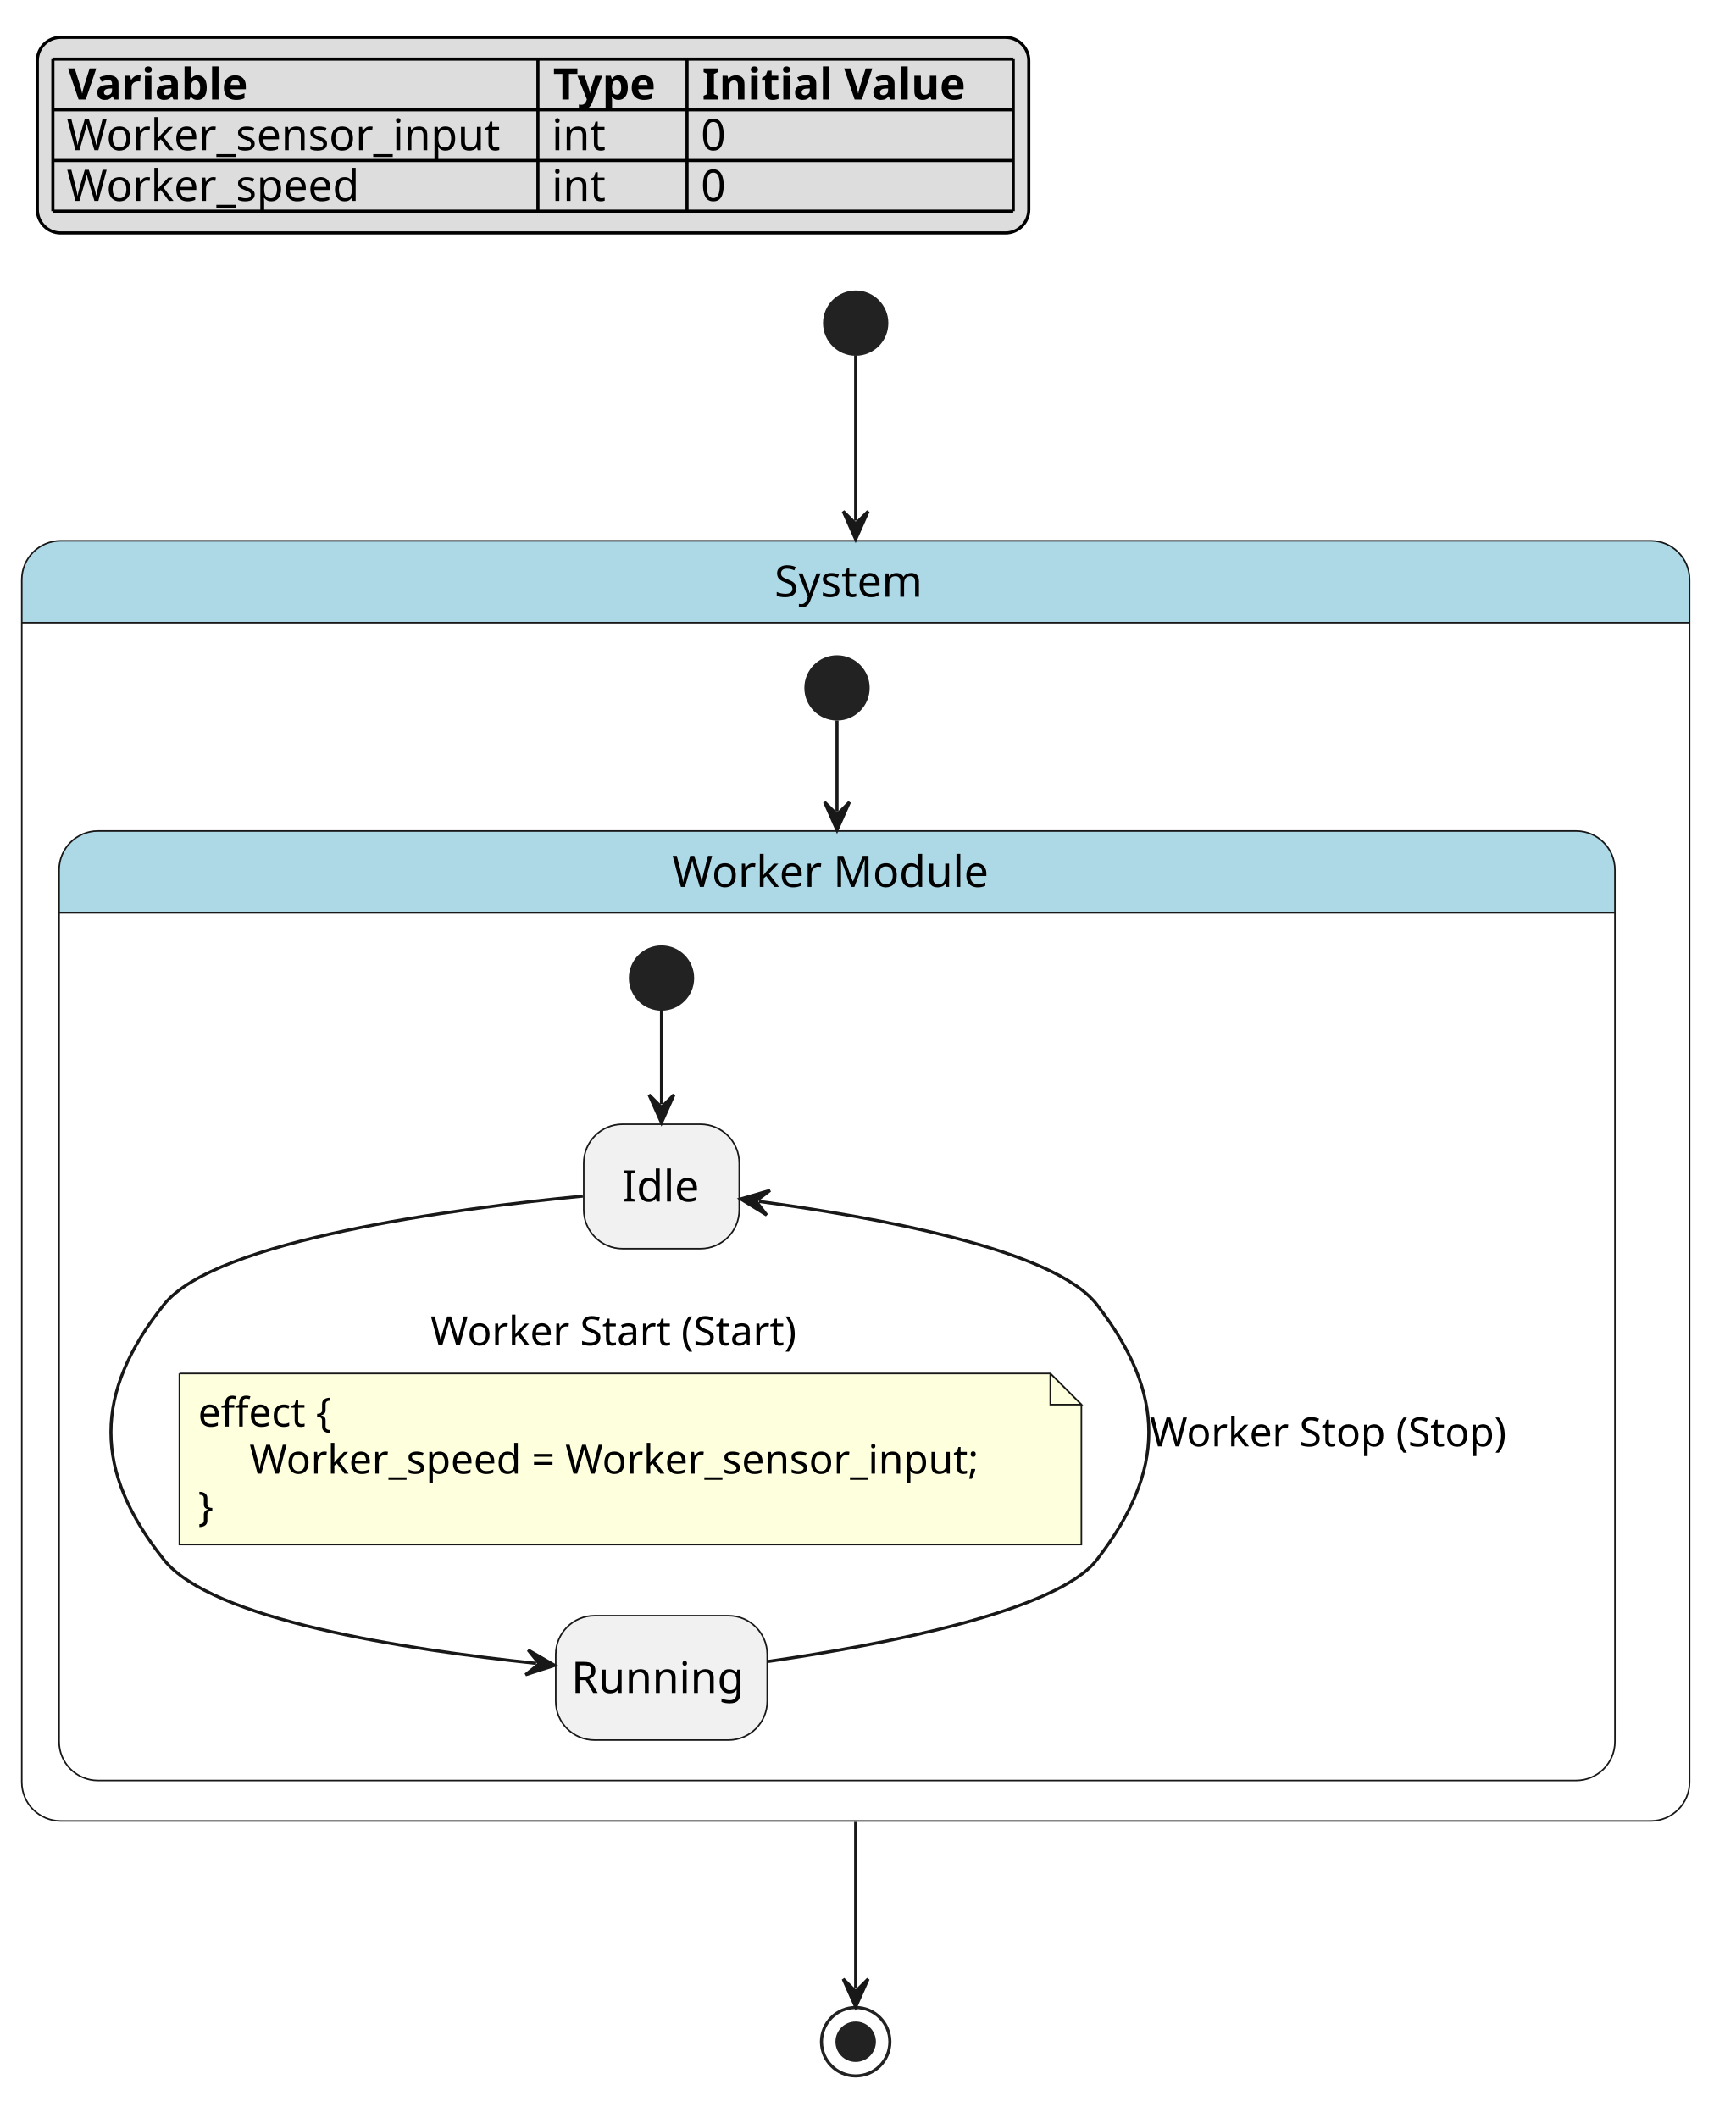
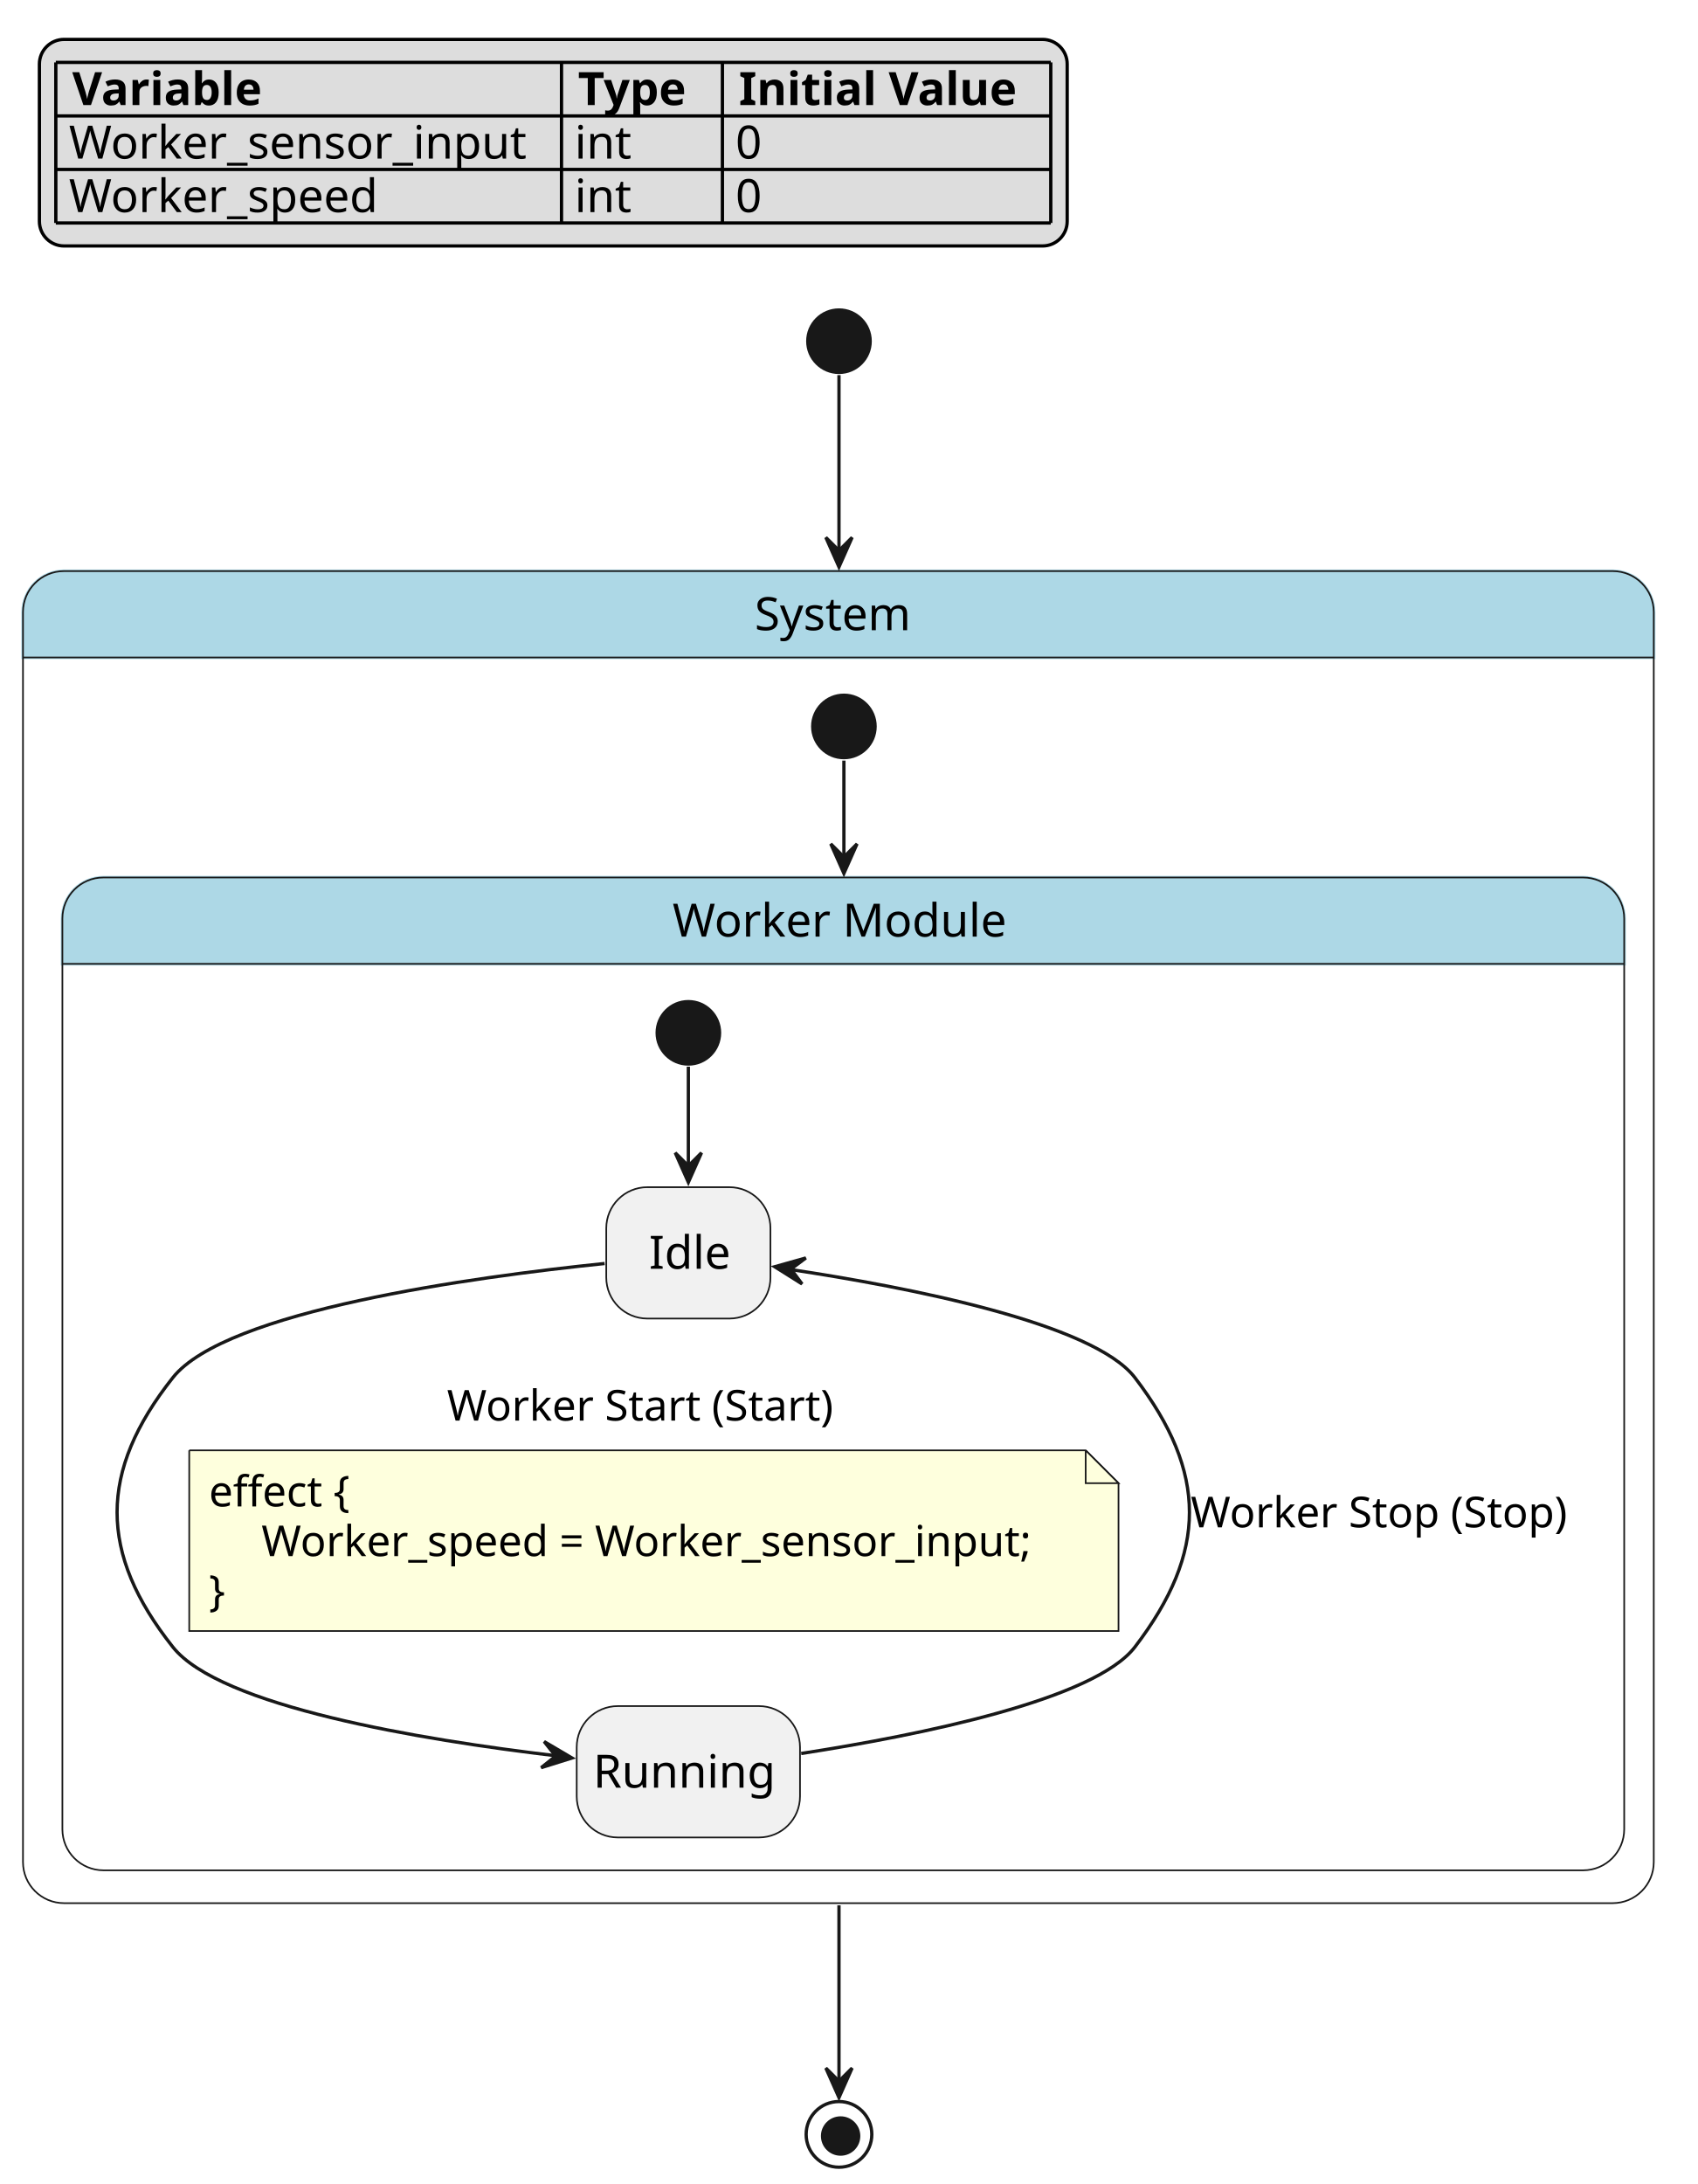
- <svg xmlns="http://www.w3.org/2000/svg" contentStyleType="text/css" data-diagram-type="STATE" height="681px" preserveAspectRatio="none" style="width:558px;height:681px;background:#FFFFFF;" version="1.1" viewBox="0 0 558 681" width="558px" zoomAndPan="magnify">
+ <svg xmlns="http://www.w3.org/2000/svg" contentStyleType="text/css" height="665px" preserveAspectRatio="none" style="width:517px;height:665px;background:#FFFFFF;" version="1.1" viewBox="0 0 517 665" width="517px" zoomAndPan="magnify">
  <defs />
  <g>
-     <g class="legend" data-source-line="10">
-       <rect fill="#DDDDDD" height="62.891" rx="7.5" ry="7.5" style="stroke:#000000;stroke-width:1;" width="318.766" x="12" y="12" />
-       <text fill="#000000" font-family="sans-serif" font-size="14" font-weight="700" lengthAdjust="spacing" textLength="65.748" x="21.874" y="31.995">Variable</text>
-       <text fill="#000000" font-family="sans-serif" font-size="14" font-weight="700" lengthAdjust="spacing" textLength="38.192" x="177.822" y="31.995">Type</text>
-       <text fill="#000000" font-family="sans-serif" font-size="14" font-weight="700" lengthAdjust="spacing" textLength="95.129" x="225.763" y="31.995">Initial Value</text>
-       <text fill="#000000" font-family="sans-serif" font-size="14" lengthAdjust="spacing" textLength="147.048" x="21.45" y="48.292">Worker_sensor_input</text>
-       <text fill="#000000" font-family="sans-serif" font-size="14" lengthAdjust="spacing" textLength="18.252" x="177.398" y="48.292">int</text>
-       <text fill="#000000" font-family="sans-serif" font-size="14" lengthAdjust="spacing" textLength="8.907" x="225.339" y="48.292">0</text>
-       <text fill="#000000" font-family="sans-serif" font-size="14" lengthAdjust="spacing" textLength="99.935" x="21.45" y="64.589">Worker_speed</text>
-       <text fill="#000000" font-family="sans-serif" font-size="14" lengthAdjust="spacing" textLength="18.252" x="177.398" y="64.589">int</text>
-       <text fill="#000000" font-family="sans-serif" font-size="14" lengthAdjust="spacing" textLength="8.907" x="225.339" y="64.589">0</text>
-       <line style="stroke:#000000;stroke-width:1;" x1="17" x2="325.766" y1="19" y2="19" />
-       <line style="stroke:#000000;stroke-width:1;" x1="17" x2="325.766" y1="35.297" y2="35.297" />
-       <line style="stroke:#000000;stroke-width:1;" x1="17" x2="325.766" y1="51.594" y2="51.594" />
-       <line style="stroke:#000000;stroke-width:1;" x1="17" x2="325.766" y1="67.891" y2="67.891" />
-       <line style="stroke:#000000;stroke-width:1;" x1="17" x2="17" y1="19" y2="67.891" />
-       <line style="stroke:#000000;stroke-width:1;" x1="172.948" x2="172.948" y1="19" y2="67.891" />
-       <line style="stroke:#000000;stroke-width:1;" x1="220.889" x2="220.889" y1="19" y2="67.891" />
-       <line style="stroke:#000000;stroke-width:1;" x1="325.766" x2="325.766" y1="19" y2="67.891" />
+     <rect fill="#DDDDDD" height="62.891" id="_legend" rx="7.5" ry="7.5" style="stroke:#000000;stroke-width:1.0;" width="313" x="12" y="12" />
+     <text fill="#000000" font-family="sans-serif" font-size="14" font-weight="bold" lengthAdjust="spacing" textLength="64" x="22" y="31.995">Variable</text>
+     <text fill="#000000" font-family="sans-serif" font-size="14" font-weight="bold" lengthAdjust="spacing" textLength="39" x="176" y="31.995">Type</text>
+     <text fill="#000000" font-family="sans-serif" font-size="14" font-weight="bold" lengthAdjust="spacing" textLength="90" x="225" y="31.995">Initial Value</text>
+     <text fill="#000000" font-family="sans-serif" font-size="14" lengthAdjust="spacing" textLength="146" x="21" y="48.292">Worker_sensor_input</text>
+     <text fill="#000000" font-family="sans-serif" font-size="14" lengthAdjust="spacing" textLength="17" x="175" y="48.292">int</text>
+     <text fill="#000000" font-family="sans-serif" font-size="14" lengthAdjust="spacing" textLength="9" x="224" y="48.292">0</text>
+     <text fill="#000000" font-family="sans-serif" font-size="14" lengthAdjust="spacing" textLength="100" x="21" y="64.589">Worker_speed</text>
+     <text fill="#000000" font-family="sans-serif" font-size="14" lengthAdjust="spacing" textLength="17" x="175" y="64.589">int</text>
+     <text fill="#000000" font-family="sans-serif" font-size="14" lengthAdjust="spacing" textLength="9" x="224" y="64.589">0</text>
+     <line style="stroke:#000000;stroke-width:1.0;" x1="17" x2="320" y1="19" y2="19" />
+     <line style="stroke:#000000;stroke-width:1.0;" x1="17" x2="320" y1="35.297" y2="35.297" />
+     <line style="stroke:#000000;stroke-width:1.0;" x1="17" x2="320" y1="51.594" y2="51.594" />
+     <line style="stroke:#000000;stroke-width:1.0;" x1="17" x2="320" y1="67.891" y2="67.891" />
+     <line style="stroke:#000000;stroke-width:1.0;" x1="17" x2="17" y1="19" y2="67.891" />
+     <line style="stroke:#000000;stroke-width:1.0;" x1="171" x2="171" y1="19" y2="67.891" />
+     <line style="stroke:#000000;stroke-width:1.0;" x1="220" x2="220" y1="19" y2="67.891" />
+     <line style="stroke:#000000;stroke-width:1.0;" x1="320" x2="320" y1="19" y2="67.891" />
+     <path d="M19.5,173.891 L491.13,173.891 A12.5,12.5 0 0 1 503.63,186.391 L503.63,200.188 L7,200.188 L7,186.391 A12.5,12.5 0 0 1 19.5,173.891 " fill="#ADD8E6" style="stroke:#ADD8E6;stroke-width:1.0;" />
+     <rect fill="none" height="405.594" rx="12.5" ry="12.5" style="stroke:#181818;stroke-width:0.5;" width="496.63" x="7" y="173.891" />
+     <line style="stroke:#181818;stroke-width:0.5;" x1="7" x2="503.63" y1="200.188" y2="200.188" />
+     <text fill="#000000" font-family="sans-serif" font-size="14" lengthAdjust="spacing" textLength="51" x="229.815" y="191.886">System</text>
+     <path d="M31.5,267.188 L482.13,267.188 A12.5,12.5 0 0 1 494.63,279.688 L494.63,293.484 L19,293.484 L19,279.688 A12.5,12.5 0 0 1 31.5,267.188 " fill="#ADD8E6" style="stroke:#ADD8E6;stroke-width:1.0;" />
+     <rect fill="none" height="302.297" rx="12.5" ry="12.5" style="stroke:#181818;stroke-width:0.5;" width="475.63" x="19" y="267.188" />
+     <line style="stroke:#181818;stroke-width:0.5;" x1="19" x2="494.63" y1="293.484" y2="293.484" />
+     <text fill="#000000" font-family="sans-serif" font-size="14" lengthAdjust="spacing" textLength="104" x="204.815" y="285.183">Worker Module</text>
+     <rect fill="#F1F1F1" height="40" rx="12.5" ry="12.5" style="stroke:#181818;stroke-width:0.5;" width="50" x="184.63" y="361.484" />
+     <text fill="#000000" font-family="sans-serif" font-size="14" lengthAdjust="spacing" textLength="24" x="197.63" y="386.331">Idle</text>
+     <rect fill="#F1F1F1" height="40" rx="12.5" ry="12.5" style="stroke:#181818;stroke-width:0.5;" width="68" x="175.63" y="519.484" />
+     <text fill="#000000" font-family="sans-serif" font-size="14" lengthAdjust="spacing" textLength="58" x="180.63" y="544.331">Running</text>
+     <ellipse cx="209.63" cy="314.484" fill="#181818" rx="10" ry="10" style="stroke:none;stroke-width:1.0;" />
+     <g id="link_*start*system__worker_system__worker__idle">
+       <path d="M209.63,324.794 C209.63,332.734 209.63,344.524 209.63,355.214 " fill="none" id="*start*system__worker-to-system__worker__idle" style="stroke:#181818;stroke-width:1.0;" />
+       <polygon fill="#181818" points="209.63,360.004,213.63,351.004,209.63,355.004,205.63,351.004,209.63,360.004" style="stroke:#181818;stroke-width:1.0;" />
    </g>
-     <path d="M19.5,173.891 L530.721,173.891 A12.5,12.5 0 0 1 543.221,186.391 L543.221,200.188 L7,200.188 L7,186.391 A12.5,12.5 0 0 1 19.5,173.891" fill="#ADD8E6" />
-     <rect fill="none" height="411.594" rx="12.5" ry="12.5" style="stroke:#181818;stroke-width:0.5;" width="536.221" x="7" y="173.891" />
-     <line style="stroke:#181818;stroke-width:0.5;" x1="7" x2="543.221" y1="200.188" y2="200.188" />
-     <text fill="#000000" font-family="sans-serif" font-size="14" lengthAdjust="spacing" textLength="52.206" x="249.007" y="191.886">System</text>
-     <path d="M31.5,267.188 L506.721,267.188 A12.5,12.5 0 0 1 519.221,279.688 L519.221,293.484 L19,293.484 L19,279.688 A12.5,12.5 0 0 1 31.5,267.188" fill="#ADD8E6" />
-     <rect fill="none" height="305.297" rx="12.5" ry="12.5" style="stroke:#181818;stroke-width:0.5;" width="500.221" x="19" y="267.188" />
-     <line style="stroke:#181818;stroke-width:0.5;" x1="19" x2="519.221" y1="293.484" y2="293.484" />
-     <text fill="#000000" font-family="sans-serif" font-size="14" lengthAdjust="spacing" textLength="105.998" x="216.112" y="285.183">Worker Module</text>
-     <rect fill="#F1F1F1" height="40" rx="12.5" ry="12.5" style="stroke:#181818;stroke-width:0.5;" width="50" x="187.68" y="361.484" />
-     <text fill="#000000" font-family="sans-serif" font-size="14" lengthAdjust="spacing" textLength="25.519" x="199.921" y="386.331">Idle</text>
-     <rect fill="#F1F1F1" height="40" rx="12.5" ry="12.5" style="stroke:#181818;stroke-width:0.5;" width="67.996" x="178.68" y="519.484" />
-     <text fill="#000000" font-family="sans-serif" font-size="14" lengthAdjust="spacing" textLength="57.996" x="183.68" y="544.331">Running</text>
-     <g class="start_entity" data-qualified-name="system.system__worker..start.system__worker" data-source-line="20" id="ent0002">
-       <ellipse cx="212.68" cy="314.484" fill="#222222" rx="10" ry="10" style="stroke:#222222;stroke-width:1;" />
+     <g id="link_system__worker__idle_system__worker__running">
+       <path d="M184.13,384.724 C143.94,388.844 68.75,399.124 52.63,419.484 C30,448.054 30,472.914 52.63,501.484 C66.95,519.574 127.86,529.704 169.46,534.624 " fill="none" id="system__worker__idle-to-system__worker__running" style="stroke:#181818;stroke-width:1.0;" />
+       <polygon fill="#181818" points="174.2,535.284,165.716,530.283,169.233,534.713,164.802,538.231,174.2,535.284" style="stroke:#181818;stroke-width:1.0;" />
+       <text fill="#000000" font-family="sans-serif" font-size="13" lengthAdjust="spacing" textLength="126" x="136.13" y="432.551">Worker Start (Start)</text>
+       <path d="M57.63,441.617 L57.63,496.617 L340.63,496.617 L340.63,451.617 L330.63,441.617 L57.63,441.617 " fill="#FEFFDD" style="stroke:#181818;stroke-width:0.5;" />
+       <path d="M330.63,441.617 L330.63,451.617 L340.63,451.617 L330.63,441.617 " fill="#FEFFDD" style="stroke:#181818;stroke-width:0.5;" />
+       <text fill="#000000" font-family="sans-serif" font-size="13" lengthAdjust="spacing" textLength="48" x="63.63" y="458.684">effect {</text>
+       <text fill="#000000" font-family="sans-serif" font-size="13" lengthAdjust="spacing" textLength="246" x="79.63" y="473.817">Worker_speed = Worker_sensor_input;</text>
+       <text fill="#000000" font-family="sans-serif" font-size="13" lengthAdjust="spacing" textLength="8" x="63.63" y="488.95">}</text>
    </g>
-     <g class="link" data-entity-1="ent0002" data-entity-2="ent0004" data-link-type="dependency" data-source-line="20" id="lnk3">
-       <path d="M212.68,324.794 C212.68,334.204 212.68,343.024 212.68,355.004" fill="none" id="*start*system__worker-to-system__worker__idle" style="stroke:#181818;stroke-width:1;" />
-       <polygon fill="#181818" points="212.68,361.004,216.68,352.004,212.68,356.004,208.68,352.004,212.68,361.004" style="stroke:#181818;stroke-width:1;" />
+     <g id="link_system__worker__running_system__worker__idle">
+       <path d="M243.99,533.914 C280.09,528.324 333.33,517.574 345.63,501.484 C367.76,472.524 367.76,448.444 345.63,419.484 C332.93,402.874 276.6,391.954 240.54,386.524 " fill="none" id="system__worker__running-to-system__worker__idle" style="stroke:#181818;stroke-width:1.0;" />
+       <polygon fill="#181818" points="235.93,385.704,244.265,390.95,240.879,386.42,245.41,383.033,235.93,385.704" style="stroke:#181818;stroke-width:1.0;" />
+       <text fill="#000000" font-family="sans-serif" font-size="13" lengthAdjust="spacing" textLength="122" x="362.63" y="465.051">Worker Stop (Stop)</text>
    </g>
-     <g class="link" data-entity-1="ent0004" data-entity-2="ent0005" data-link-type="dependency" data-source-line="21" id="lnk4">
-       <path d="M187.37,384.584 C146.58,388.544 69.23,398.674 52.68,419.484 C30,448.014 30,472.954 52.68,501.484 C68.07,520.844 130.124,530.317 172.374,534.827" fill="none" id="system__worker__idle-to-system__worker__running" style="stroke:#181818;stroke-width:1;" />
-       <polygon fill="#181818" points="178.34,535.464,169.815,530.532,173.368,534.934,168.966,538.486,178.34,535.464" style="stroke:#181818;stroke-width:1;" />
-       <text fill="#000000" font-family="sans-serif" font-size="13" lengthAdjust="spacing" textLength="128.946" x="138.411" y="432.551">Worker Start (Start)</text>
-       <path d="M57.68,441.617 L57.68,496.617 L347.68,496.617 L347.68,451.617 L337.68,441.617 L57.68,441.617" fill="#FEFFDD" style="stroke:#181818;stroke-width:0.5;" />
-       <path d="M337.68,441.617 L337.68,451.617 L347.68,451.617 L337.68,441.617" fill="#FEFFDD" style="stroke:#181818;stroke-width:0.5;" />
-       <text fill="#000000" font-family="sans-serif" font-size="13" lengthAdjust="spacing" textLength="49.797" x="63.68" y="458.684">effect {</text>
-       <text fill="#000000" font-family="sans-serif" font-size="13" lengthAdjust="spacing" textLength="252.878" x="80.209" y="473.817">Worker_speed = Worker_sensor_input;</text>
-       <text fill="#000000" font-family="sans-serif" font-size="13" lengthAdjust="spacing" textLength="8.271" x="63.68" y="488.95">}</text>
+     <ellipse cx="257" cy="221.188" fill="#181818" rx="10" ry="10" style="stroke:none;stroke-width:1.0;" />
+     <g id="link_*start*system_system__worker">
+       <path d="M257,231.597 C257,238.518 257,248.857 257,261.158 " fill="none" id="*start*system-to-system__worker" style="stroke:#181818;stroke-width:1.0;" />
+       <polygon fill="#181818" points="257,265.947,261,256.947,257,260.947,253,256.947,257,265.947" style="stroke:#181818;stroke-width:1.0;" />
    </g>
-     <g class="link" data-entity-1="ent0005" data-entity-2="ent0004" data-link-type="dependency" data-source-line="27" id="lnk5">
-       <path d="M247.04,534.204 C284.2,528.794 339.87,518.114 352.68,501.484 C374.92,472.604 374.92,448.364 352.68,419.484 C338.8,401.454 280.506,391.227 244.066,386.307" fill="none" id="system__worker__running-to-system__worker__idle" style="stroke:#181818;stroke-width:1;" />
-       <polygon fill="#181818" points="238.12,385.504,246.504,390.673,243.075,386.173,247.574,382.745,238.12,385.504" style="stroke:#181818;stroke-width:1;" />
-       <text fill="#000000" font-family="sans-serif" font-size="13" lengthAdjust="spacing" textLength="124.541" x="369.68" y="465.051">Worker Stop (Stop)</text>
+     <ellipse cx="255.5" cy="103.891" fill="#181818" rx="10" ry="10" style="stroke:none;stroke-width:1.0;" />
+     <ellipse cx="255.5" cy="649.891" fill="none" rx="10" ry="10" style="stroke:#181818;stroke-width:1.0;" />
+     <ellipse cx="256" cy="650.391" fill="#181818" rx="6" ry="6" style="stroke:none;stroke-width:1.0;" />
+     <g id="link_*start*_system">
+       <path d="M255.5,114.221 C255.5,125.031 255.5,144.411 255.5,167.921 " fill="none" id="*start*-to-system" style="stroke:#181818;stroke-width:1.0;" />
+       <polygon fill="#181818" points="255.5,172.641,259.5,163.641,255.5,167.641,251.5,163.641,255.5,172.641" style="stroke:#181818;stroke-width:1.0;" />
    </g>
-     <g class="start_entity" data-qualified-name="system..start.system" data-source-line="29" id="ent0006">
-       <ellipse cx="269.11" cy="221.188" fill="#222222" rx="10" ry="10" style="stroke:#222222;stroke-width:1;" />
-     </g>
-     <g class="link" data-entity-1="ent0006" data-entity-2="ent0003" data-link-type="dependency" data-source-line="29" id="lnk7">
-       <path d="M269.11,231.678 C269.11,239.657 269.11,246.118 269.11,260.908" fill="none" id="*start*system-to-system__worker" style="stroke:#181818;stroke-width:1;" />
-       <polygon fill="#181818" points="269.11,266.908,273.11,257.908,269.11,261.908,265.11,257.908,269.11,266.908" style="stroke:#181818;stroke-width:1;" />
-     </g>
-     <g class="start_entity" data-qualified-name=".start." data-source-line="31" id="ent0008">
-       <ellipse cx="275.11" cy="103.891" fill="#222222" rx="10" ry="10" style="stroke:#222222;stroke-width:1;" />
-     </g>
-     <g class="end_entity" data-qualified-name=".end." data-source-line="32" id="ent0010">
-       <ellipse cx="275.11" cy="656.481" fill="none" rx="11" ry="11" style="stroke:#222222;stroke-width:1;" />
-       <ellipse cx="275.11" cy="656.481" fill="#222222" rx="6" ry="6" style="stroke:#222222;stroke-width:1;" />
-     </g>
-     <g class="link" data-entity-1="ent0008" data-entity-2="ent0002" data-link-type="dependency" data-source-line="31" id="lnk9">
-       <path d="M275.11,114.311 C275.11,125.971 275.11,141.491 275.11,167.411" fill="none" id="*start*-to-system" style="stroke:#181818;stroke-width:1;" />
-       <polygon fill="#181818" points="275.11,173.411,279.11,164.411,275.11,168.411,271.11,164.411,275.11,173.411" style="stroke:#181818;stroke-width:1;" />
-     </g>
-     <g class="link" data-entity-1="ent0002" data-entity-2="ent0010" data-link-type="dependency" data-source-line="32" id="lnk11">
-       <path d="M275.11,585.781 C275.11,611.681 275.11,627.301 275.11,639.301" fill="none" id="system-to-*end*" style="stroke:#181818;stroke-width:1;" />
-       <polygon fill="#181818" points="275.11,645.301,279.11,636.301,275.11,640.301,271.11,636.301,275.11,645.301" style="stroke:#181818;stroke-width:1;" />
+     <g id="link_system_*end*">
+       <path d="M255.5,580.151 C255.5,602.431 255.5,621.491 255.5,633.851 " fill="none" id="system-to-*end*" style="stroke:#181818;stroke-width:1.0;" />
+       <polygon fill="#181818" points="255.5,638.691,259.5,629.691,255.5,633.691,251.5,629.691,255.5,638.691" style="stroke:#181818;stroke-width:1.0;" />
    </g>
  </g>
</svg>
